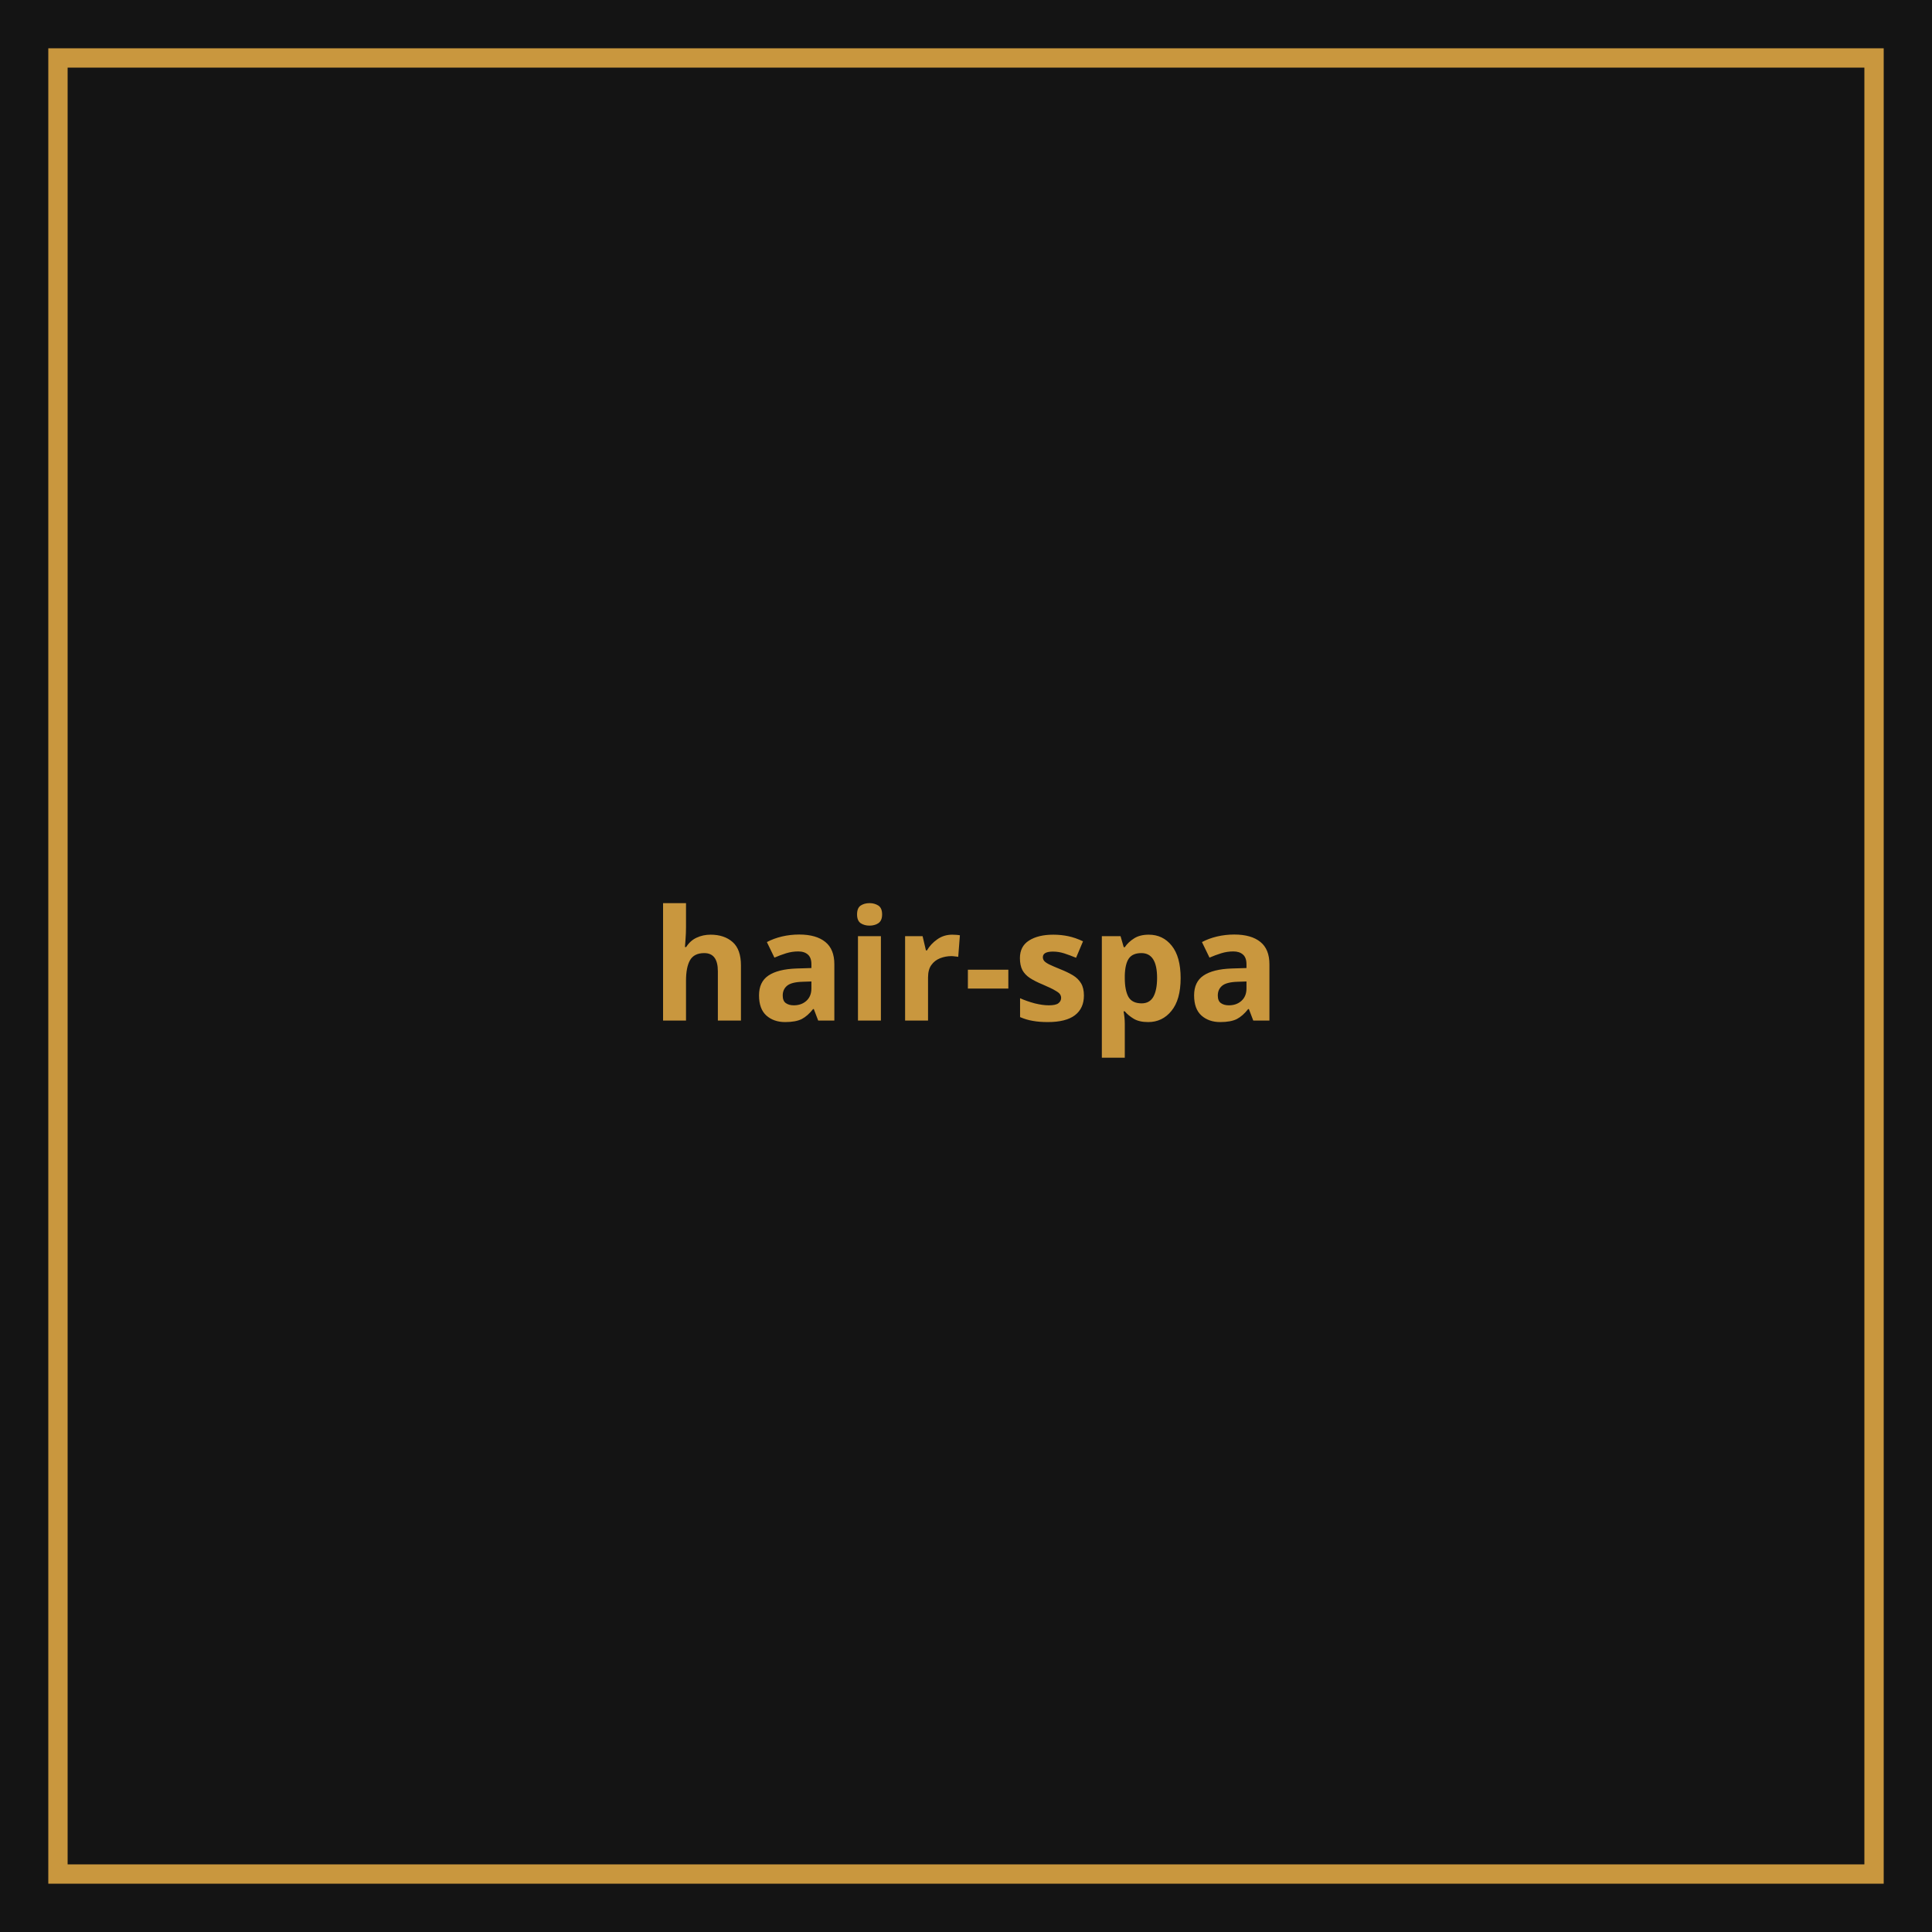
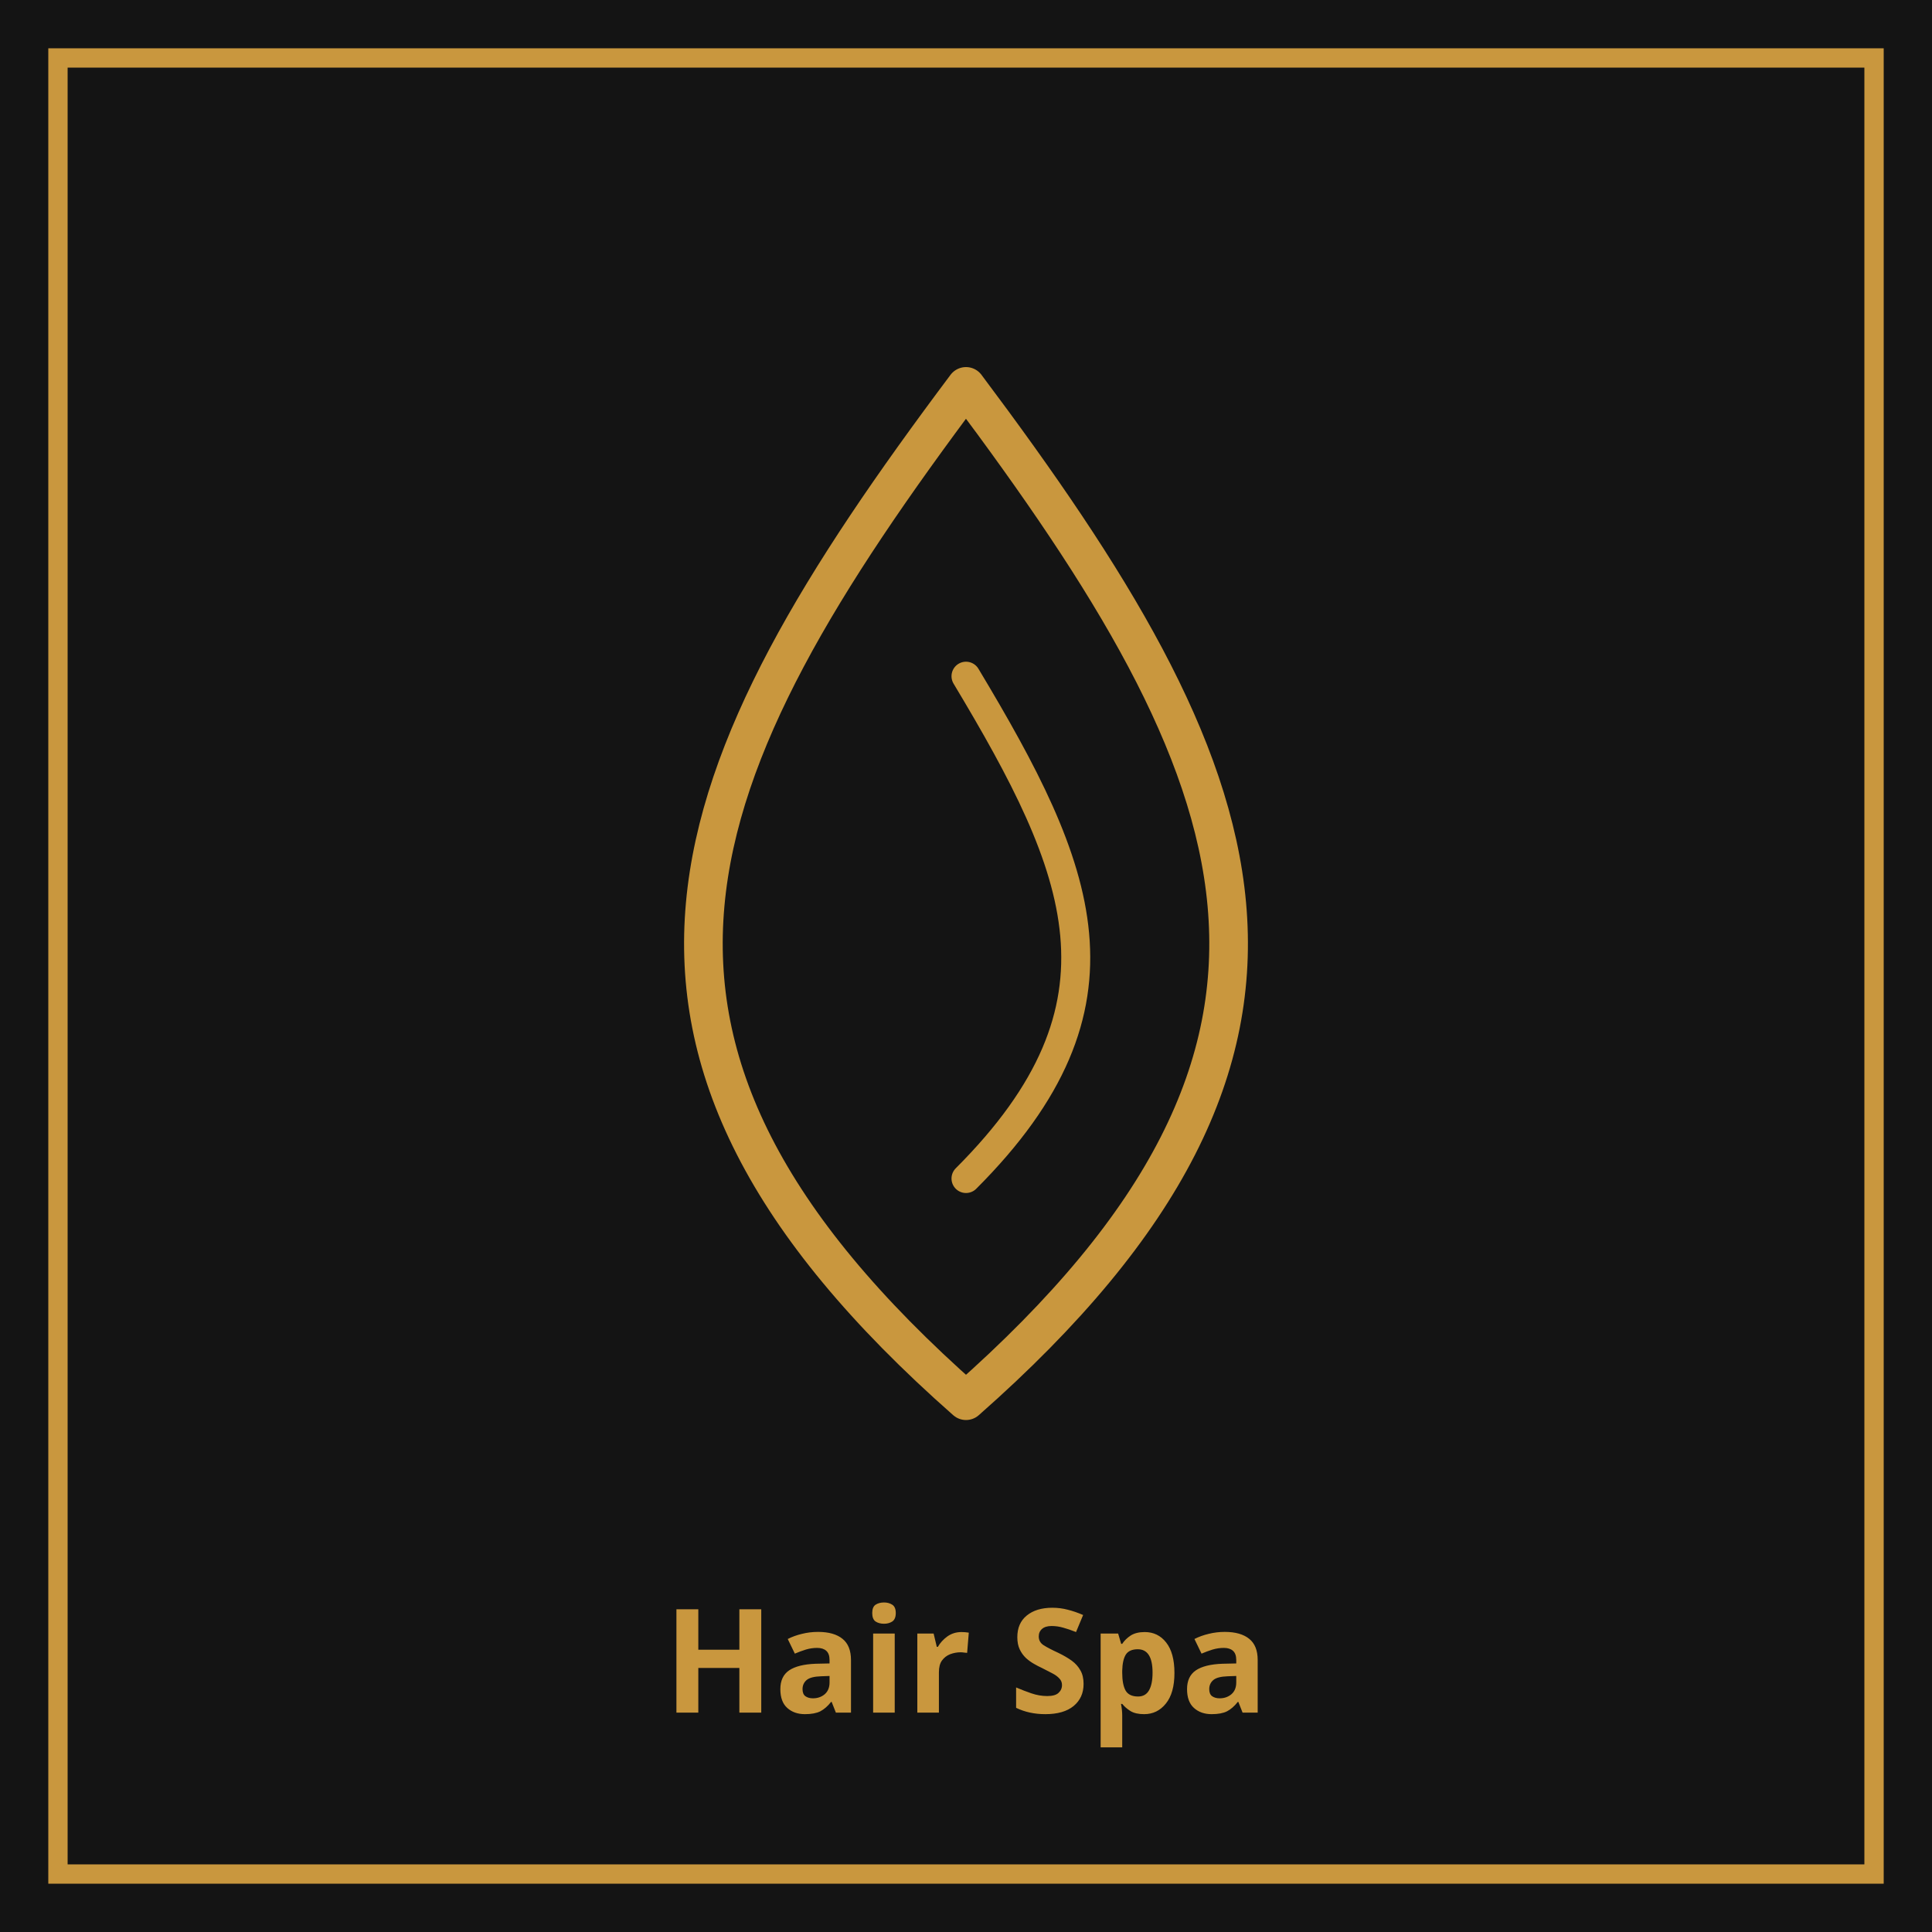
<svg xmlns="http://www.w3.org/2000/svg" width="200" height="200" viewBox="0 0 200 200">
  <rect width="100%" height="100%" fill="#141414" />
  <rect x="6" y="6" width="188" height="188" fill="none" stroke="#C9973E" stroke-width="2" />
-   <text x="50%" y="50%" dominant-baseline="middle" text-anchor="middle" fill="#C9973E" font-family="sans-serif" font-size="16" font-weight="600">hair-spa</text>
+   <path d="M100 40 C 130 80, 142 108, 100 145 C 58 108, 70 80, 100 40 Z" fill="none" stroke="#C9973E" stroke-width="4" stroke-linejoin="round" />
+   <path d="M100 70 C 112 90, 118 104, 100 122" fill="none" stroke="#C9973E" stroke-width="3" stroke-linecap="round" />
+   <text x="50%" y="172" dominant-baseline="middle" text-anchor="middle" fill="#C9973E" font-family="sans-serif" font-size="15" font-weight="600">Hair Spa</text>
</svg>
